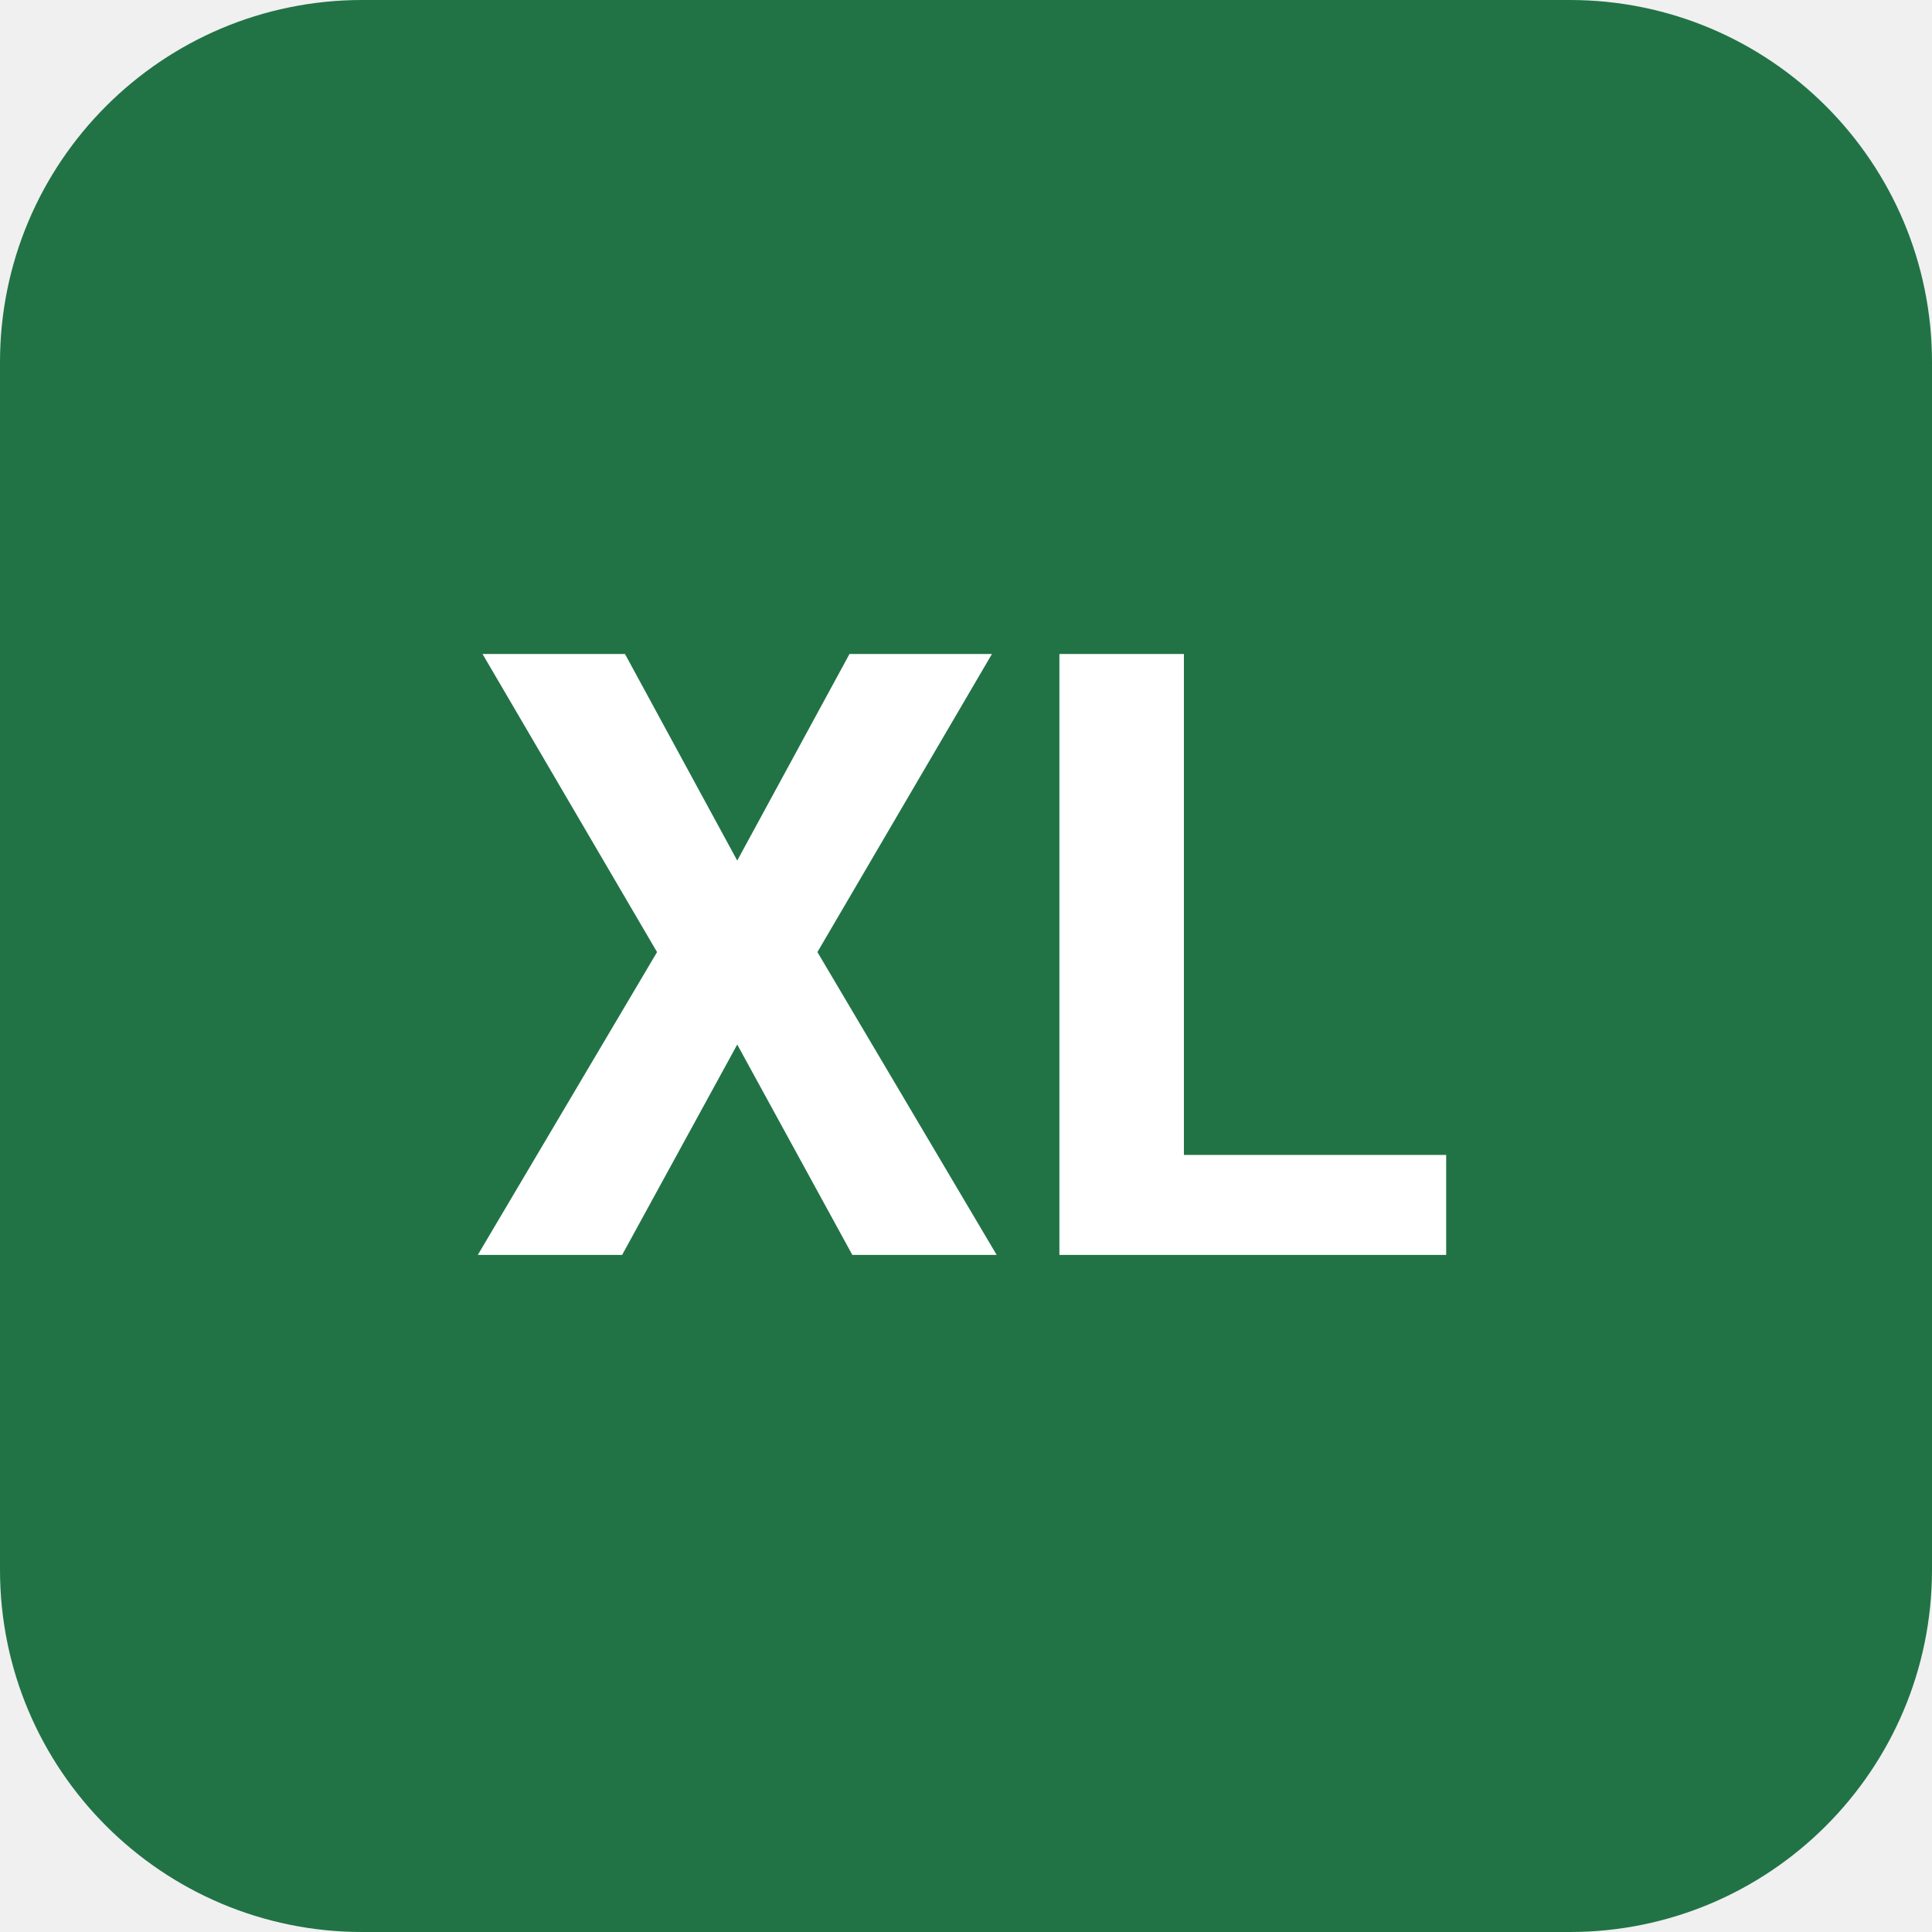
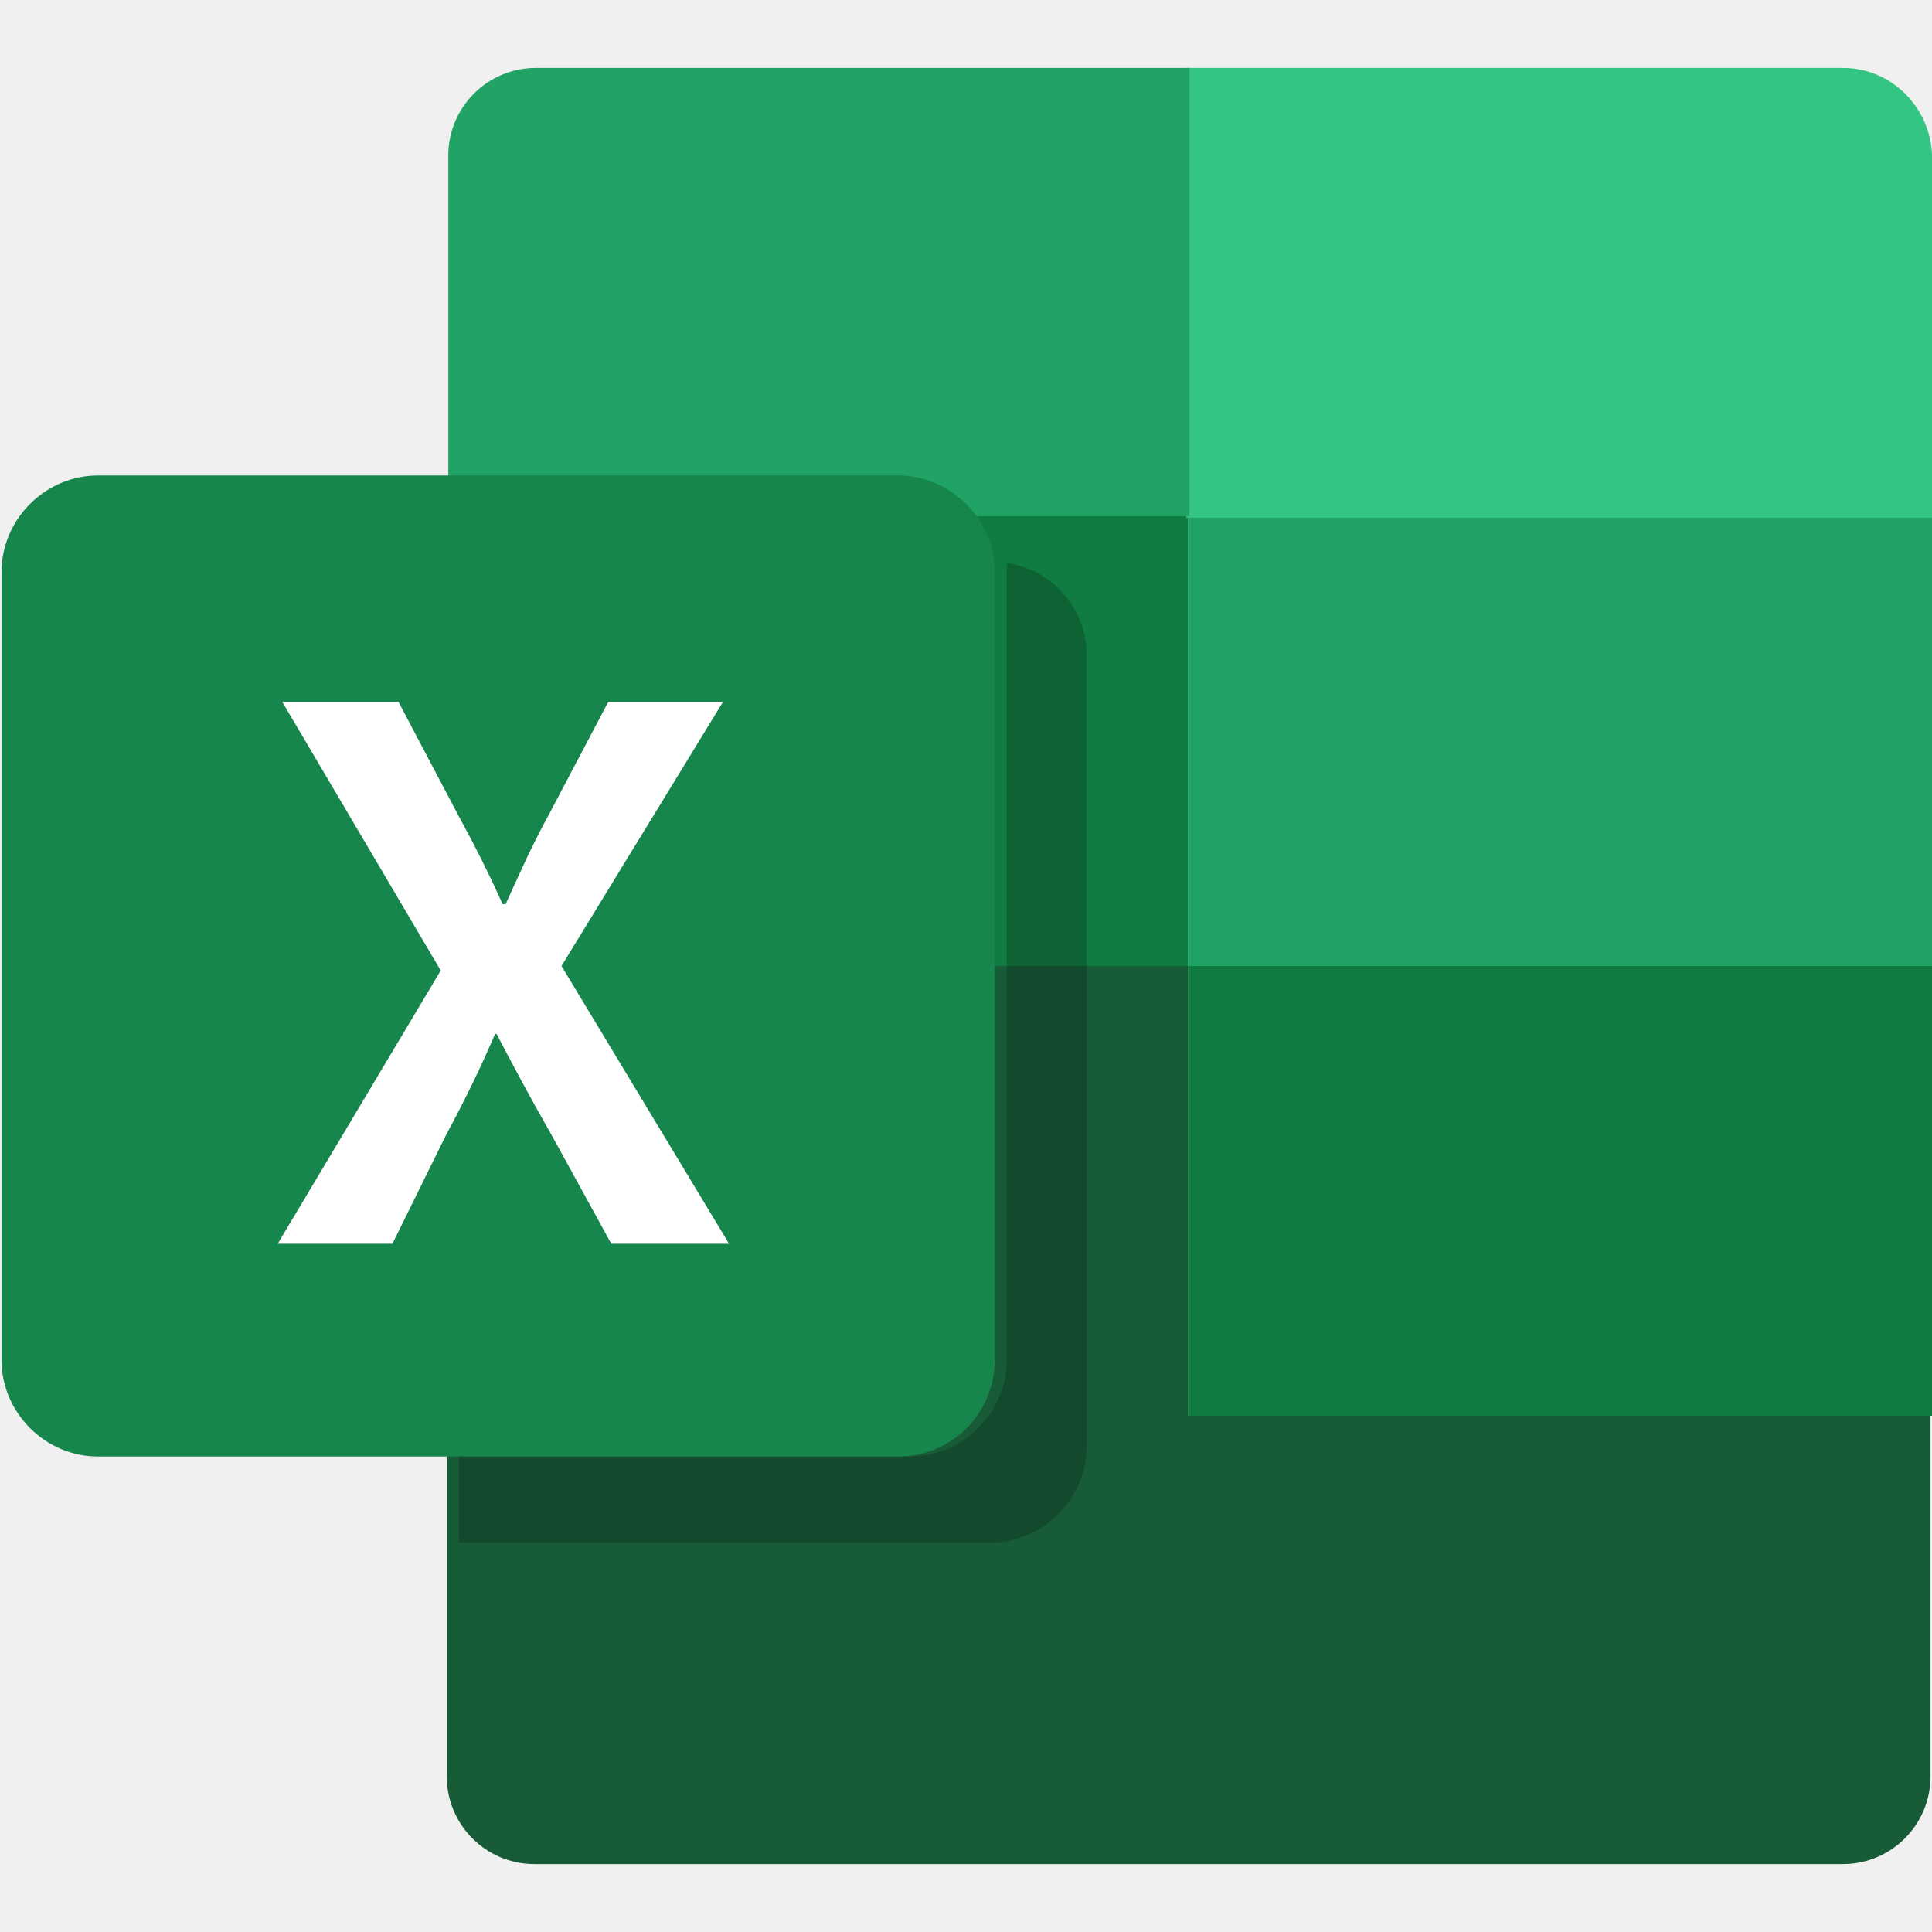
- <svg xmlns="http://www.w3.org/2000/svg" width="32" height="32" viewBox="0 0 32 32">
-   <rect width="32" height="32" rx="6" fill="#217346" />
-   <text x="16" y="16" dominant-baseline="central" text-anchor="middle" font-family="-apple-system,BlinkMacSystemFont,'Segoe UI',Roboto,sans-serif" font-size="14" font-weight="600" fill="#fff">XL</text>
+ <svg xmlns="http://www.w3.org/2000/svg" id="Capa_1" style="enable-background:new 0 0 128 128;" version="1.1" viewBox="0 0 128 128" xml:space="preserve">
+   <style type="text/css">
+ 	.st0{fill:#21A365;}
+ 	.st1{fill:#107C41;}
+ 	.st2{fill:#185B37;}
+ 	.st3{fill:#33C481;}
+ 	.st4{fill:#17864C;}
+ 	.st5{fill:#FFFFFF;}
+ 	.st6{fill:#036C70;}
+ 	.st7{fill:#1A9BA1;}
+ 	.st8{fill:#37C6D0;}
+ 	.st9{fill:#04878B;}
+ 	.st10{fill:#4F59CA;}
+ 	.st11{fill:#7B82EA;}
+ 	.st12{fill:#4C53BB;}
+ 	.st13{fill:#0F78D5;}
+ 	.st14{fill:#29A7EB;}
+ 	.st15{fill:#0358A8;}
+ 	.st16{fill:#0F79D6;}
+ 	.st17{fill:#038387;}
+ 	.st18{fill:#048A8E;}
+ 	.st19{fill:#C8421D;}
+ 	.st20{fill:#FF8F6A;}
+ 	.st21{fill:#ED6B47;}
+ 	.st22{fill:#891323;}
+ 	.st23{fill:#AF2131;}
+ 	.st24{fill:#C94E60;}
+ 	.st25{fill:#E08195;}
+ 	.st26{fill:#B42839;}
+ 	.st27{fill:#0464B8;}
+ 	.st28{fill:#0377D4;}
+ 	.st29{fill:#4FD8FF;}
+ 	.st30{fill:#1681D7;}
+ 	.st31{fill:#0178D4;}
+ 	.st32{fill:#042071;}
+ 	.st33{fill:#168FDE;}
+ 	.st34{fill:#CA64EA;}
+ 	.st35{fill:#7E1FAF;}
+ 	.st36{fill:#AE4BD5;}
+ 	.st37{fill:#9332BF;}
+ 	.st38{fill:#7719AA;}
+ 	.st39{fill:#0078D4;}
+ 	.st40{fill:#1490DF;}
+ 	.st41{fill:#0364B8;}
+ 	.st42{fill:#28A8EA;}
+ 	.st43{fill:#41A5ED;}
+ 	.st44{fill:#2C7BD5;}
+ 	.st45{fill:#195ABE;}
+ 	.st46{fill:#103E91;}
+ 	.st47{fill:#2166C3;}
+ 	.st48{opacity:0.2;}
+ </style>
+   <rect class="st0" height="29.8" width="49.3" x="78.7" y="34.2" />
+   <rect class="st1" height="29.8" width="49.3" x="78.7" y="64" />
+   <rect class="st1" height="29.8" width="49.2" x="29.5" y="34.2" />
+   <path class="st2" d="M78.7,93.8V64H29.6v29.8v4.3v19.6c0,3.2,2.6,5.8,5.8,5.8h86.7c3.2,0,5.8-2.6,5.8-5.8V93.8H78.7z" />
+   <path class="st3" d="M122.1,4.5H78.6v29.8h49.4V10.3C127.9,7.1,125.3,4.5,122.1,4.5z" />
+   <path class="st0" d="M78.7,4.5H35.5c-3.2,0-5.8,2.6-5.8,5.8v23.9h49.1V4.5z" />
+   <path class="st4" d="M59.5,96.5h-53c-3.5,0-6.4-2.9-6.4-6.4V37.9c0-3.5,2.9-6.4,6.4-6.4h53c3.5,0,6.4,2.9,6.4,6.4v52.2  C65.9,93.6,63.1,96.5,59.5,96.5z" />
+   <g>
+     <path class="st5" d="M40.5,82.4l-3.9-7.1c-1.6-2.8-2.6-4.7-3.7-6.8h-0.1c-0.9,2.1-1.8,4-3.3,6.8L26,82.4h-7.6l10.8-18.1L18.7,46.5   h7.7l3.9,7.4c1.2,2.2,2.1,4,3,6h0.2c1-2.2,1.7-3.8,2.9-6l3.9-7.4h7.6L37.2,64l11.1,18.4H40.5z" />
+   </g>
+   <path class="st48" d="M66.7,37.3c0,0.2,0,0.4,0,0.6v52.2c0,3.5-2.9,6.4-6.4,6.4H30.4v5.7h35.2c3.5,0,6.4-2.9,6.4-6.4V43.6  C72.1,40.4,69.7,37.7,66.7,37.3z" />
</svg>
